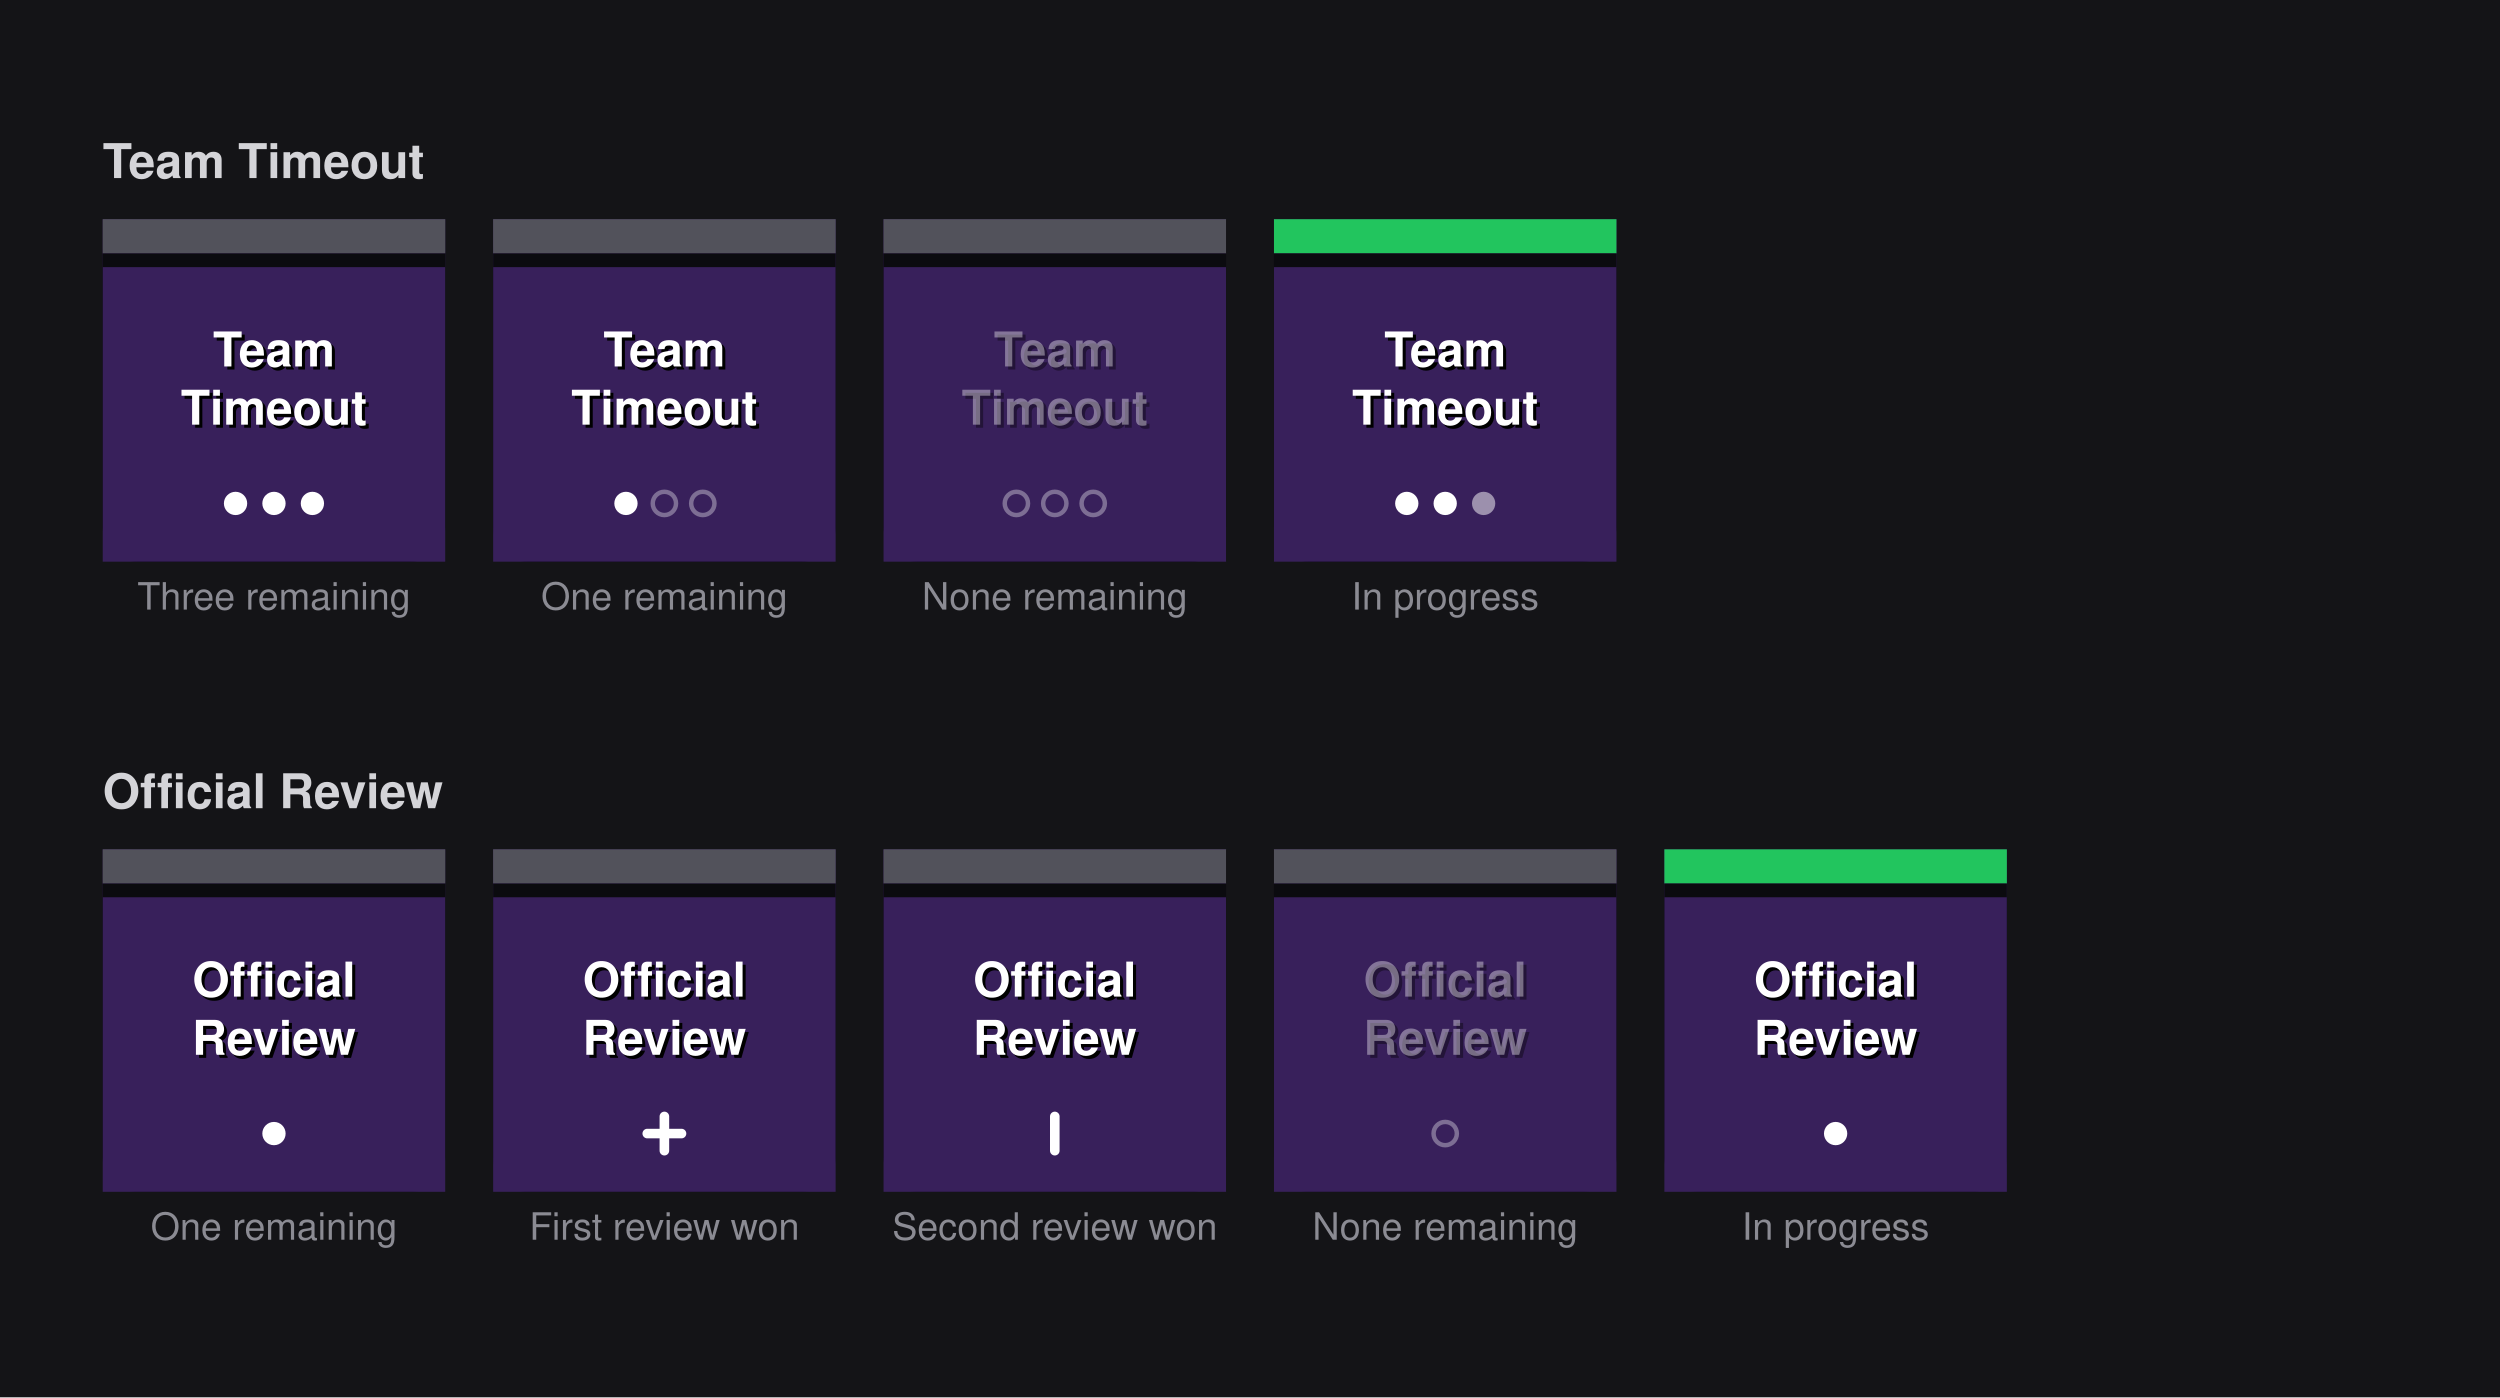
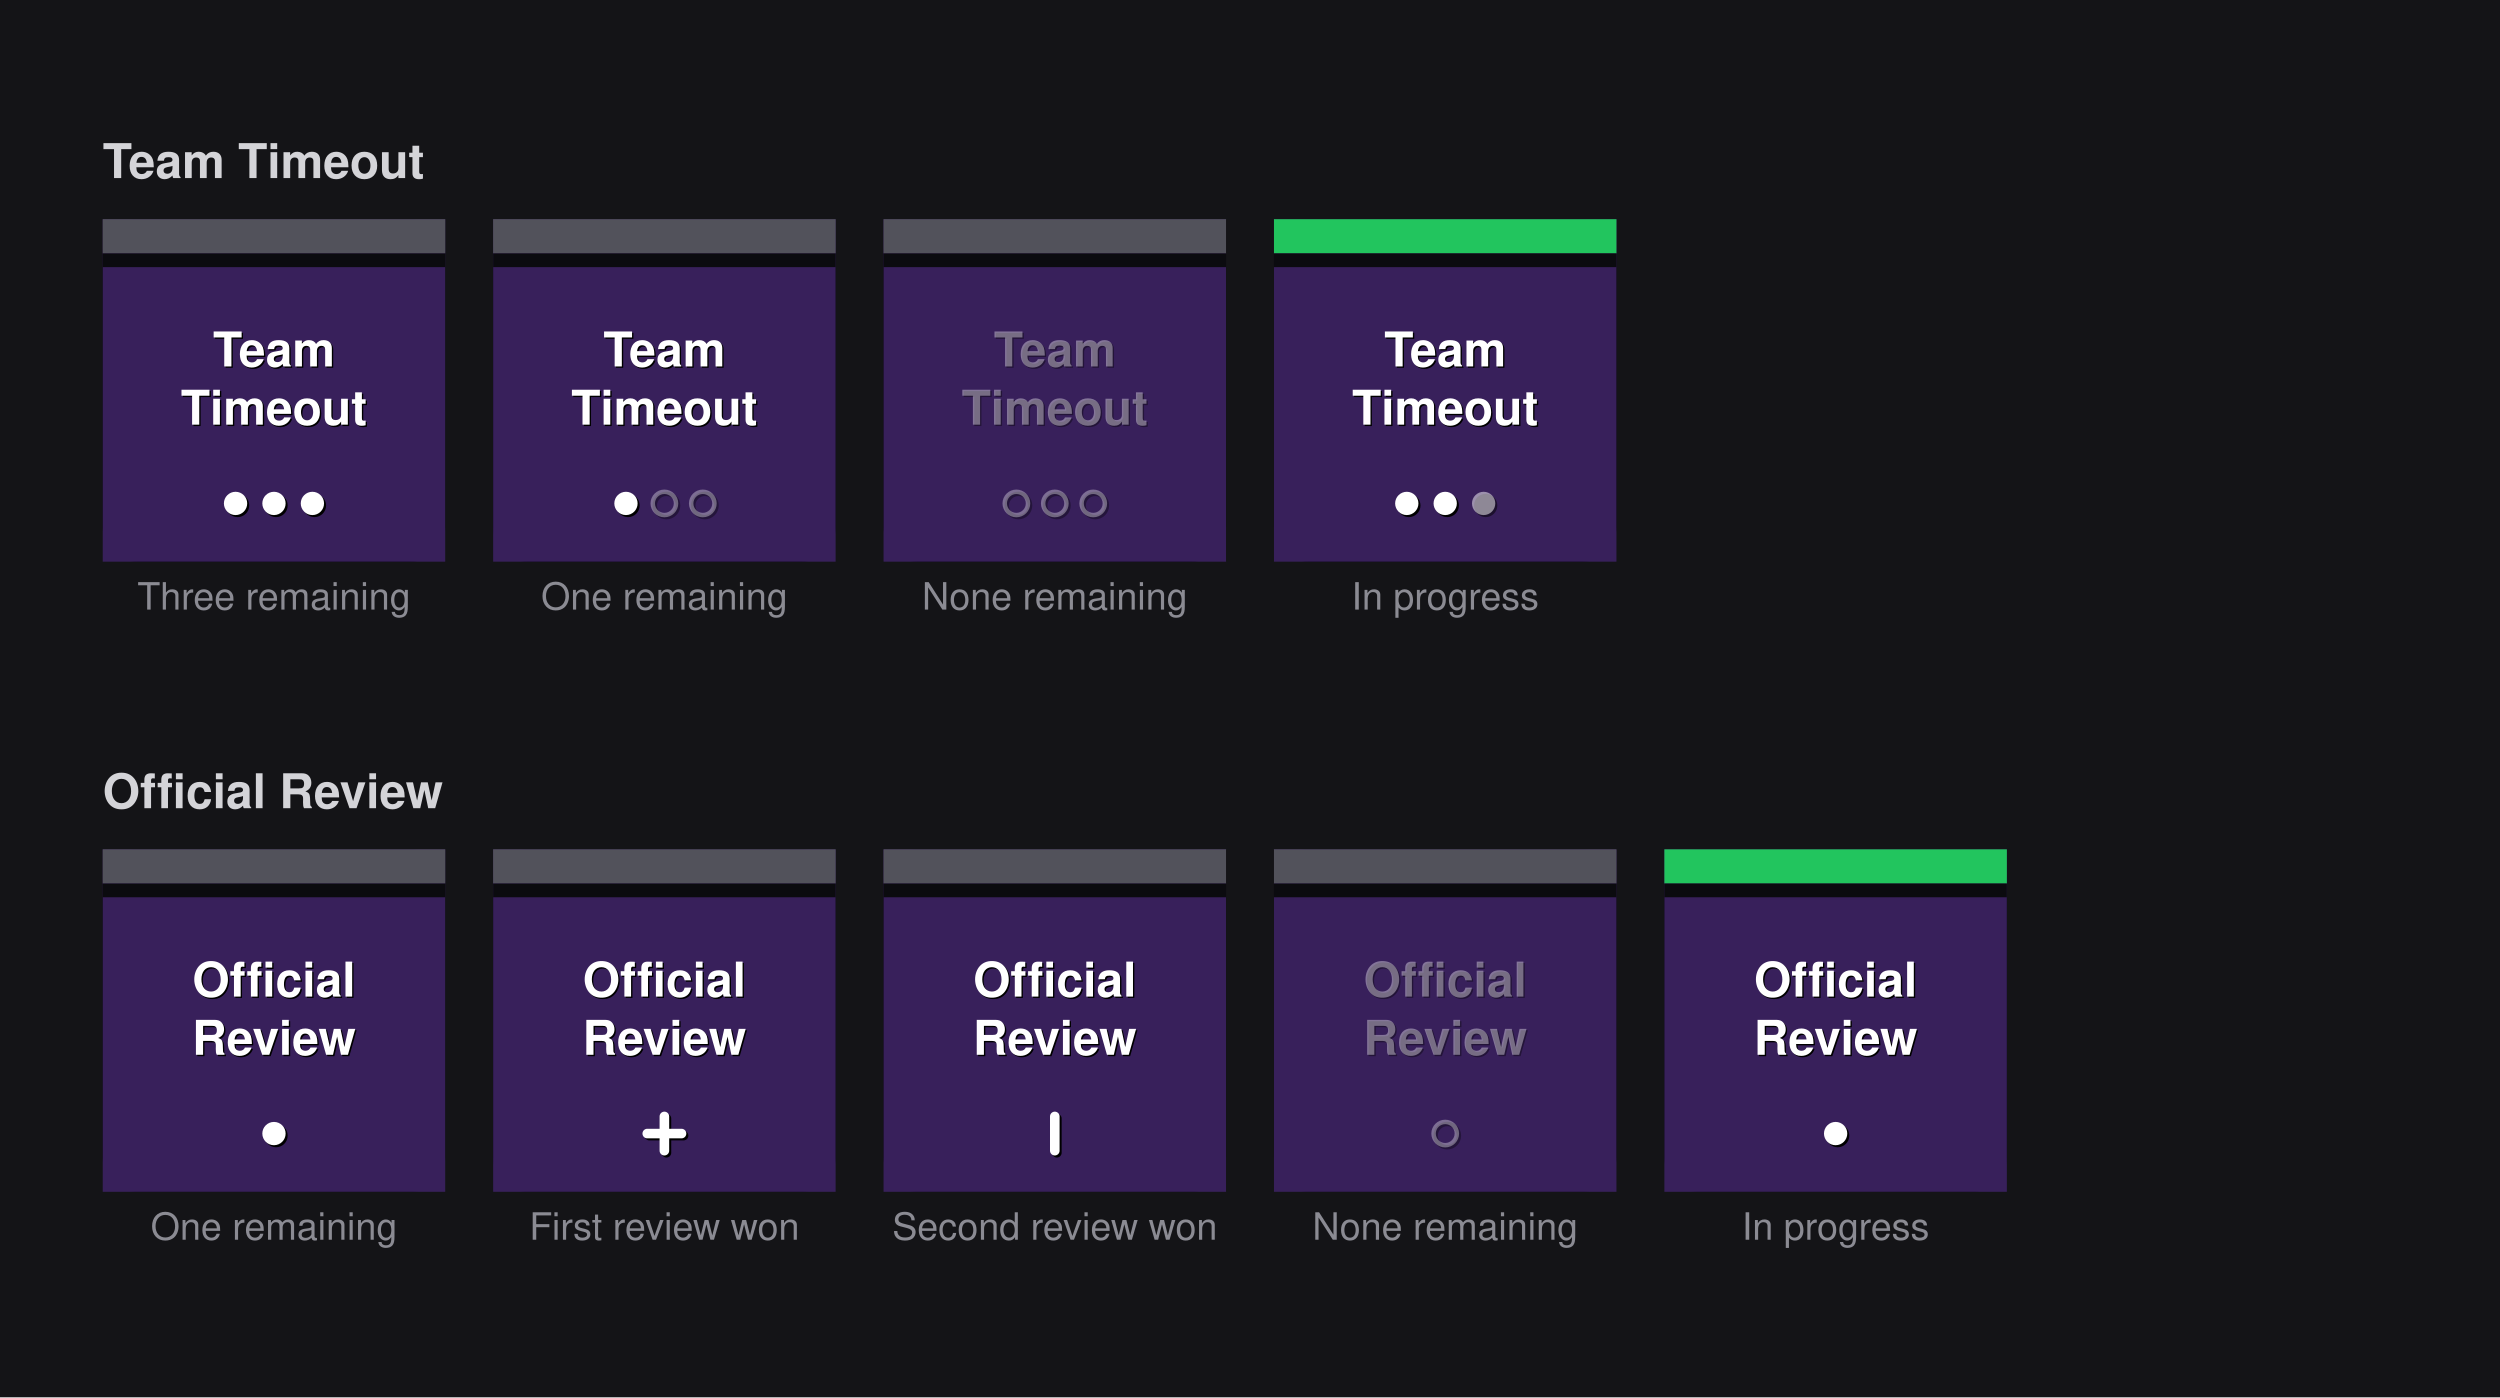
<svg xmlns="http://www.w3.org/2000/svg" viewBox="0 0 730 408" width="730" height="408" role="img" aria-label="Plugin buttons and the states they show">
  <rect width="730" height="408" fill="#141417" />
  <text x="30" y="52" font-family="'Helvetica Neue', Helvetica, Arial, sans-serif" font-size="14" font-weight="bold" fill="#d4d4d8" text-anchor="start">Team Timeout</text>
  <svg x="30" y="64" width="100" height="100" viewBox="0 0 100 100">
    <rect width="100" height="100" rx="10" fill="#000000" />
    <g clip-path="inset(0 round 10px)">
      <rect width="100" height="100" fill="#38205b" />
      <g transform="translate(0 3)">
+         <g transform="translate(0.6 0.6)">
+           <circle cx="38.78" cy="80" r="3.4" fill="#000000" />
+           <circle cx="50" cy="80" r="3.4" fill="#000000" />
+           <circle cx="61.22" cy="80" r="3.4" fill="#000000" />
+         </g>
        <circle cx="38.78" cy="80" r="3.4" fill="#ffffff" />
        <circle cx="50" cy="80" r="3.4" fill="#ffffff" />
        <circle cx="61.22" cy="80" r="3.4" fill="#ffffff" />
-         <text x="50.9" y="40.9" fill="#000000" font-family="'Helvetica Neue', Helvetica, Arial, sans-serif" font-size="14" font-weight="700" text-anchor="middle">Team</text>
+         <text x="50.4" y="40.4" fill="#000000" font-family="'Helvetica Neue', Helvetica, Arial, sans-serif" font-size="14" font-weight="700" text-anchor="middle">Team</text>
        <text x="50" y="40" fill="#ffffff" font-family="'Helvetica Neue', Helvetica, Arial, sans-serif" font-size="14" font-weight="700" text-anchor="middle">Team</text>
-         <text x="50.9" y="57.9" fill="#000000" font-family="'Helvetica Neue', Helvetica, Arial, sans-serif" font-size="14" font-weight="700" text-anchor="middle">Timeout</text>
+         <text x="50.4" y="57.4" fill="#000000" font-family="'Helvetica Neue', Helvetica, Arial, sans-serif" font-size="14" font-weight="700" text-anchor="middle">Timeout</text>
        <text x="50" y="57" fill="#ffffff" font-family="'Helvetica Neue', Helvetica, Arial, sans-serif" font-size="14" font-weight="700" text-anchor="middle">Timeout</text>
      </g>
      <rect width="100" height="10" fill="#52525b" />
      <rect y="10" width="100" height="4" fill="#0b0b0f" />
    </g>
  </svg>
  <text x="80" y="178" font-family="'Helvetica Neue', Helvetica, Arial, sans-serif" font-size="11" font-weight="normal" fill="#8b8b93" text-anchor="middle">Three remaining</text>
  <svg x="144" y="64" width="100" height="100" viewBox="0 0 100 100">
    <rect width="100" height="100" rx="10" fill="#000000" />
    <g clip-path="inset(0 round 10px)">
      <rect width="100" height="100" fill="#38205b" />
      <g transform="translate(0 3)">
+         <g transform="translate(0.6 0.6)">
+           <circle cx="38.78" cy="80" r="3.4" fill="#000000" />
+           <circle cx="50" cy="80" r="3.4" fill="none" stroke="#000000" stroke-width="1.3" opacity="0.35" />
+           <circle cx="61.22" cy="80" r="3.4" fill="none" stroke="#000000" stroke-width="1.3" opacity="0.35" />
+         </g>
        <circle cx="38.78" cy="80" r="3.4" fill="#ffffff" />
        <circle cx="50" cy="80" r="3.4" fill="none" stroke="#ffffff" stroke-width="1.3" opacity="0.35" />
        <circle cx="61.22" cy="80" r="3.4" fill="none" stroke="#ffffff" stroke-width="1.3" opacity="0.35" />
-         <text x="50.9" y="40.9" fill="#000000" font-family="'Helvetica Neue', Helvetica, Arial, sans-serif" font-size="14" font-weight="700" text-anchor="middle">Team</text>
+         <text x="50.4" y="40.4" fill="#000000" font-family="'Helvetica Neue', Helvetica, Arial, sans-serif" font-size="14" font-weight="700" text-anchor="middle">Team</text>
        <text x="50" y="40" fill="#ffffff" font-family="'Helvetica Neue', Helvetica, Arial, sans-serif" font-size="14" font-weight="700" text-anchor="middle">Team</text>
-         <text x="50.9" y="57.9" fill="#000000" font-family="'Helvetica Neue', Helvetica, Arial, sans-serif" font-size="14" font-weight="700" text-anchor="middle">Timeout</text>
+         <text x="50.4" y="57.4" fill="#000000" font-family="'Helvetica Neue', Helvetica, Arial, sans-serif" font-size="14" font-weight="700" text-anchor="middle">Timeout</text>
        <text x="50" y="57" fill="#ffffff" font-family="'Helvetica Neue', Helvetica, Arial, sans-serif" font-size="14" font-weight="700" text-anchor="middle">Timeout</text>
      </g>
      <rect width="100" height="10" fill="#52525b" />
      <rect y="10" width="100" height="4" fill="#0b0b0f" />
    </g>
  </svg>
  <text x="194" y="178" font-family="'Helvetica Neue', Helvetica, Arial, sans-serif" font-size="11" font-weight="normal" fill="#8b8b93" text-anchor="middle">One remaining</text>
  <svg x="258" y="64" width="100" height="100" viewBox="0 0 100 100">
    <rect width="100" height="100" rx="10" fill="#000000" />
    <g clip-path="inset(0 round 10px)">
      <rect width="100" height="100" fill="#38205b" />
      <g transform="translate(0 3)">
+         <g transform="translate(0.6 0.6)">
+           <circle cx="38.78" cy="80" r="3.4" fill="none" stroke="#000000" stroke-width="1.3" opacity="0.35" />
+           <circle cx="50" cy="80" r="3.4" fill="none" stroke="#000000" stroke-width="1.3" opacity="0.35" />
+           <circle cx="61.22" cy="80" r="3.4" fill="none" stroke="#000000" stroke-width="1.3" opacity="0.35" />
+         </g>
        <circle cx="38.78" cy="80" r="3.4" fill="none" stroke="#ffffff" stroke-width="1.3" opacity="0.35" />
        <circle cx="50" cy="80" r="3.4" fill="none" stroke="#ffffff" stroke-width="1.3" opacity="0.35" />
        <circle cx="61.22" cy="80" r="3.4" fill="none" stroke="#ffffff" stroke-width="1.3" opacity="0.35" />
-         <text x="50.9" y="40.9" fill="#000000" font-family="'Helvetica Neue', Helvetica, Arial, sans-serif" font-size="14" font-weight="700" text-anchor="middle" opacity="0.38">Team</text>
+         <text x="50.4" y="40.4" fill="#000000" font-family="'Helvetica Neue', Helvetica, Arial, sans-serif" font-size="14" font-weight="700" text-anchor="middle" opacity="0.38">Team</text>
        <text x="50" y="40" fill="#ffffff" font-family="'Helvetica Neue', Helvetica, Arial, sans-serif" font-size="14" font-weight="700" text-anchor="middle" opacity="0.38">Team</text>
-         <text x="50.9" y="57.9" fill="#000000" font-family="'Helvetica Neue', Helvetica, Arial, sans-serif" font-size="14" font-weight="700" text-anchor="middle" opacity="0.38">Timeout</text>
+         <text x="50.4" y="57.4" fill="#000000" font-family="'Helvetica Neue', Helvetica, Arial, sans-serif" font-size="14" font-weight="700" text-anchor="middle" opacity="0.38">Timeout</text>
        <text x="50" y="57" fill="#ffffff" font-family="'Helvetica Neue', Helvetica, Arial, sans-serif" font-size="14" font-weight="700" text-anchor="middle" opacity="0.38">Timeout</text>
      </g>
      <rect width="100" height="10" fill="#52525b" />
      <rect y="10" width="100" height="4" fill="#0b0b0f" />
    </g>
  </svg>
  <text x="308" y="178" font-family="'Helvetica Neue', Helvetica, Arial, sans-serif" font-size="11" font-weight="normal" fill="#8b8b93" text-anchor="middle">None remaining</text>
  <svg x="372" y="64" width="100" height="100" viewBox="0 0 100 100">
    <rect width="100" height="100" rx="10" fill="#000000" />
    <g clip-path="inset(0 round 10px)">
      <rect width="100" height="100" fill="#38205b" />
      <g transform="translate(0 3)">
+         <g transform="translate(0.6 0.6)">
+           <circle cx="38.78" cy="80" r="3.4" fill="#000000" />
+           <circle cx="50" cy="80" r="3.4" fill="#000000" />
+           <circle cx="61.22" cy="80" r="3.4" fill="#000000" opacity="0.5" />
+         </g>
        <circle cx="38.78" cy="80" r="3.4" fill="#ffffff" />
        <circle cx="50" cy="80" r="3.4" fill="#ffffff" />
        <circle cx="61.22" cy="80" r="3.4" fill="#ffffff" opacity="0.5" />
-         <text x="50.9" y="40.9" fill="#000000" font-family="'Helvetica Neue', Helvetica, Arial, sans-serif" font-size="14" font-weight="700" text-anchor="middle">Team</text>
+         <text x="50.4" y="40.4" fill="#000000" font-family="'Helvetica Neue', Helvetica, Arial, sans-serif" font-size="14" font-weight="700" text-anchor="middle">Team</text>
        <text x="50" y="40" fill="#ffffff" font-family="'Helvetica Neue', Helvetica, Arial, sans-serif" font-size="14" font-weight="700" text-anchor="middle">Team</text>
-         <text x="50.9" y="57.9" fill="#000000" font-family="'Helvetica Neue', Helvetica, Arial, sans-serif" font-size="14" font-weight="700" text-anchor="middle">Timeout</text>
+         <text x="50.4" y="57.4" fill="#000000" font-family="'Helvetica Neue', Helvetica, Arial, sans-serif" font-size="14" font-weight="700" text-anchor="middle">Timeout</text>
        <text x="50" y="57" fill="#ffffff" font-family="'Helvetica Neue', Helvetica, Arial, sans-serif" font-size="14" font-weight="700" text-anchor="middle">Timeout</text>
      </g>
      <rect width="100" height="10" fill="#22c55e" />
      <rect y="10" width="100" height="4" fill="#0b0b0f" />
    </g>
  </svg>
  <text x="422" y="178" font-family="'Helvetica Neue', Helvetica, Arial, sans-serif" font-size="11" font-weight="normal" fill="#8b8b93" text-anchor="middle">In progress</text>
  <text x="30" y="236" font-family="'Helvetica Neue', Helvetica, Arial, sans-serif" font-size="14" font-weight="bold" fill="#d4d4d8" text-anchor="start">Official Review</text>
  <svg x="30" y="248" width="100" height="100" viewBox="0 0 100 100">
    <rect width="100" height="100" rx="10" fill="#000000" />
    <g clip-path="inset(0 round 10px)">
      <rect width="100" height="100" fill="#38205b" />
      <g transform="translate(0 3)">
+         <g transform="translate(0.6 0.6)">
+           <circle cx="50" cy="80" r="3.4" fill="#000000" />
+         </g>
        <circle cx="50" cy="80" r="3.4" fill="#ffffff" />
-         <text x="50.9" y="40.9" fill="#000000" font-family="'Helvetica Neue', Helvetica, Arial, sans-serif" font-size="14" font-weight="700" text-anchor="middle">Official</text>
+         <text x="50.4" y="40.4" fill="#000000" font-family="'Helvetica Neue', Helvetica, Arial, sans-serif" font-size="14" font-weight="700" text-anchor="middle">Official</text>
        <text x="50" y="40" fill="#ffffff" font-family="'Helvetica Neue', Helvetica, Arial, sans-serif" font-size="14" font-weight="700" text-anchor="middle">Official</text>
-         <text x="50.9" y="57.9" fill="#000000" font-family="'Helvetica Neue', Helvetica, Arial, sans-serif" font-size="14" font-weight="700" text-anchor="middle">Review</text>
+         <text x="50.4" y="57.4" fill="#000000" font-family="'Helvetica Neue', Helvetica, Arial, sans-serif" font-size="14" font-weight="700" text-anchor="middle">Review</text>
        <text x="50" y="57" fill="#ffffff" font-family="'Helvetica Neue', Helvetica, Arial, sans-serif" font-size="14" font-weight="700" text-anchor="middle">Review</text>
      </g>
      <rect width="100" height="10" fill="#52525b" />
      <rect y="10" width="100" height="4" fill="#0b0b0f" />
    </g>
  </svg>
  <text x="80" y="362" font-family="'Helvetica Neue', Helvetica, Arial, sans-serif" font-size="11" font-weight="normal" fill="#8b8b93" text-anchor="middle">One remaining</text>
  <svg x="144" y="248" width="100" height="100" viewBox="0 0 100 100">
    <rect width="100" height="100" rx="10" fill="#000000" />
    <g clip-path="inset(0 round 10px)">
      <rect width="100" height="100" fill="#38205b" />
      <g transform="translate(0 3)">
+         <g transform="translate(0.6 0.6)">
+           <line x1="50" y1="75" x2="50" y2="85" stroke="#000000" stroke-width="2.8" stroke-linecap="round" />
+           <line x1="45" y1="80" x2="55" y2="80" stroke="#000000" stroke-width="2.8" stroke-linecap="round" />
+         </g>
        <line x1="50" y1="75" x2="50" y2="85" stroke="#ffffff" stroke-width="2.8" stroke-linecap="round" />
        <line x1="45" y1="80" x2="55" y2="80" stroke="#ffffff" stroke-width="2.8" stroke-linecap="round" />
-         <text x="50.9" y="40.9" fill="#000000" font-family="'Helvetica Neue', Helvetica, Arial, sans-serif" font-size="14" font-weight="700" text-anchor="middle">Official</text>
+         <text x="50.4" y="40.4" fill="#000000" font-family="'Helvetica Neue', Helvetica, Arial, sans-serif" font-size="14" font-weight="700" text-anchor="middle">Official</text>
        <text x="50" y="40" fill="#ffffff" font-family="'Helvetica Neue', Helvetica, Arial, sans-serif" font-size="14" font-weight="700" text-anchor="middle">Official</text>
-         <text x="50.9" y="57.9" fill="#000000" font-family="'Helvetica Neue', Helvetica, Arial, sans-serif" font-size="14" font-weight="700" text-anchor="middle">Review</text>
+         <text x="50.4" y="57.4" fill="#000000" font-family="'Helvetica Neue', Helvetica, Arial, sans-serif" font-size="14" font-weight="700" text-anchor="middle">Review</text>
        <text x="50" y="57" fill="#ffffff" font-family="'Helvetica Neue', Helvetica, Arial, sans-serif" font-size="14" font-weight="700" text-anchor="middle">Review</text>
      </g>
      <rect width="100" height="10" fill="#52525b" />
      <rect y="10" width="100" height="4" fill="#0b0b0f" />
    </g>
  </svg>
  <text x="194" y="362" font-family="'Helvetica Neue', Helvetica, Arial, sans-serif" font-size="11" font-weight="normal" fill="#8b8b93" text-anchor="middle">First review won</text>
  <svg x="258" y="248" width="100" height="100" viewBox="0 0 100 100">
    <rect width="100" height="100" rx="10" fill="#000000" />
    <g clip-path="inset(0 round 10px)">
      <rect width="100" height="100" fill="#38205b" />
      <g transform="translate(0 3)">
+         <g transform="translate(0.6 0.6)">
+           <line x1="50" y1="75" x2="50" y2="85" stroke="#000000" stroke-width="2.8" stroke-linecap="round" />
+         </g>
        <line x1="50" y1="75" x2="50" y2="85" stroke="#ffffff" stroke-width="2.8" stroke-linecap="round" />
-         <text x="50.9" y="40.9" fill="#000000" font-family="'Helvetica Neue', Helvetica, Arial, sans-serif" font-size="14" font-weight="700" text-anchor="middle">Official</text>
+         <text x="50.4" y="40.4" fill="#000000" font-family="'Helvetica Neue', Helvetica, Arial, sans-serif" font-size="14" font-weight="700" text-anchor="middle">Official</text>
        <text x="50" y="40" fill="#ffffff" font-family="'Helvetica Neue', Helvetica, Arial, sans-serif" font-size="14" font-weight="700" text-anchor="middle">Official</text>
-         <text x="50.9" y="57.9" fill="#000000" font-family="'Helvetica Neue', Helvetica, Arial, sans-serif" font-size="14" font-weight="700" text-anchor="middle">Review</text>
+         <text x="50.4" y="57.4" fill="#000000" font-family="'Helvetica Neue', Helvetica, Arial, sans-serif" font-size="14" font-weight="700" text-anchor="middle">Review</text>
        <text x="50" y="57" fill="#ffffff" font-family="'Helvetica Neue', Helvetica, Arial, sans-serif" font-size="14" font-weight="700" text-anchor="middle">Review</text>
      </g>
      <rect width="100" height="10" fill="#52525b" />
      <rect y="10" width="100" height="4" fill="#0b0b0f" />
    </g>
  </svg>
  <text x="308" y="362" font-family="'Helvetica Neue', Helvetica, Arial, sans-serif" font-size="11" font-weight="normal" fill="#8b8b93" text-anchor="middle">Second review won</text>
  <svg x="372" y="248" width="100" height="100" viewBox="0 0 100 100">
    <rect width="100" height="100" rx="10" fill="#000000" />
    <g clip-path="inset(0 round 10px)">
      <rect width="100" height="100" fill="#38205b" />
      <g transform="translate(0 3)">
+         <g transform="translate(0.6 0.6)">
+           <circle cx="50" cy="80" r="3.4" fill="none" stroke="#000000" stroke-width="1.3" opacity="0.35" />
+         </g>
        <circle cx="50" cy="80" r="3.4" fill="none" stroke="#ffffff" stroke-width="1.3" opacity="0.35" />
-         <text x="50.9" y="40.9" fill="#000000" font-family="'Helvetica Neue', Helvetica, Arial, sans-serif" font-size="14" font-weight="700" text-anchor="middle" opacity="0.38">Official</text>
+         <text x="50.4" y="40.4" fill="#000000" font-family="'Helvetica Neue', Helvetica, Arial, sans-serif" font-size="14" font-weight="700" text-anchor="middle" opacity="0.38">Official</text>
        <text x="50" y="40" fill="#ffffff" font-family="'Helvetica Neue', Helvetica, Arial, sans-serif" font-size="14" font-weight="700" text-anchor="middle" opacity="0.38">Official</text>
-         <text x="50.9" y="57.9" fill="#000000" font-family="'Helvetica Neue', Helvetica, Arial, sans-serif" font-size="14" font-weight="700" text-anchor="middle" opacity="0.38">Review</text>
+         <text x="50.4" y="57.4" fill="#000000" font-family="'Helvetica Neue', Helvetica, Arial, sans-serif" font-size="14" font-weight="700" text-anchor="middle" opacity="0.38">Review</text>
        <text x="50" y="57" fill="#ffffff" font-family="'Helvetica Neue', Helvetica, Arial, sans-serif" font-size="14" font-weight="700" text-anchor="middle" opacity="0.38">Review</text>
      </g>
      <rect width="100" height="10" fill="#52525b" />
      <rect y="10" width="100" height="4" fill="#0b0b0f" />
    </g>
  </svg>
  <text x="422" y="362" font-family="'Helvetica Neue', Helvetica, Arial, sans-serif" font-size="11" font-weight="normal" fill="#8b8b93" text-anchor="middle">None remaining</text>
  <svg x="486" y="248" width="100" height="100" viewBox="0 0 100 100">
    <rect width="100" height="100" rx="10" fill="#000000" />
    <g clip-path="inset(0 round 10px)">
      <rect width="100" height="100" fill="#38205b" />
      <g transform="translate(0 3)">
+         <g transform="translate(0.6 0.6)">
+           <circle cx="50" cy="80" r="3.4" fill="#000000" />
+         </g>
        <circle cx="50" cy="80" r="3.4" fill="#ffffff" />
-         <text x="50.9" y="40.9" fill="#000000" font-family="'Helvetica Neue', Helvetica, Arial, sans-serif" font-size="14" font-weight="700" text-anchor="middle">Official</text>
+         <text x="50.4" y="40.4" fill="#000000" font-family="'Helvetica Neue', Helvetica, Arial, sans-serif" font-size="14" font-weight="700" text-anchor="middle">Official</text>
        <text x="50" y="40" fill="#ffffff" font-family="'Helvetica Neue', Helvetica, Arial, sans-serif" font-size="14" font-weight="700" text-anchor="middle">Official</text>
-         <text x="50.9" y="57.9" fill="#000000" font-family="'Helvetica Neue', Helvetica, Arial, sans-serif" font-size="14" font-weight="700" text-anchor="middle">Review</text>
+         <text x="50.4" y="57.4" fill="#000000" font-family="'Helvetica Neue', Helvetica, Arial, sans-serif" font-size="14" font-weight="700" text-anchor="middle">Review</text>
        <text x="50" y="57" fill="#ffffff" font-family="'Helvetica Neue', Helvetica, Arial, sans-serif" font-size="14" font-weight="700" text-anchor="middle">Review</text>
      </g>
      <rect width="100" height="10" fill="#22c55e" />
      <rect y="10" width="100" height="4" fill="#0b0b0f" />
    </g>
  </svg>
  <text x="536" y="362" font-family="'Helvetica Neue', Helvetica, Arial, sans-serif" font-size="11" font-weight="normal" fill="#8b8b93" text-anchor="middle">In progress</text>
</svg>
